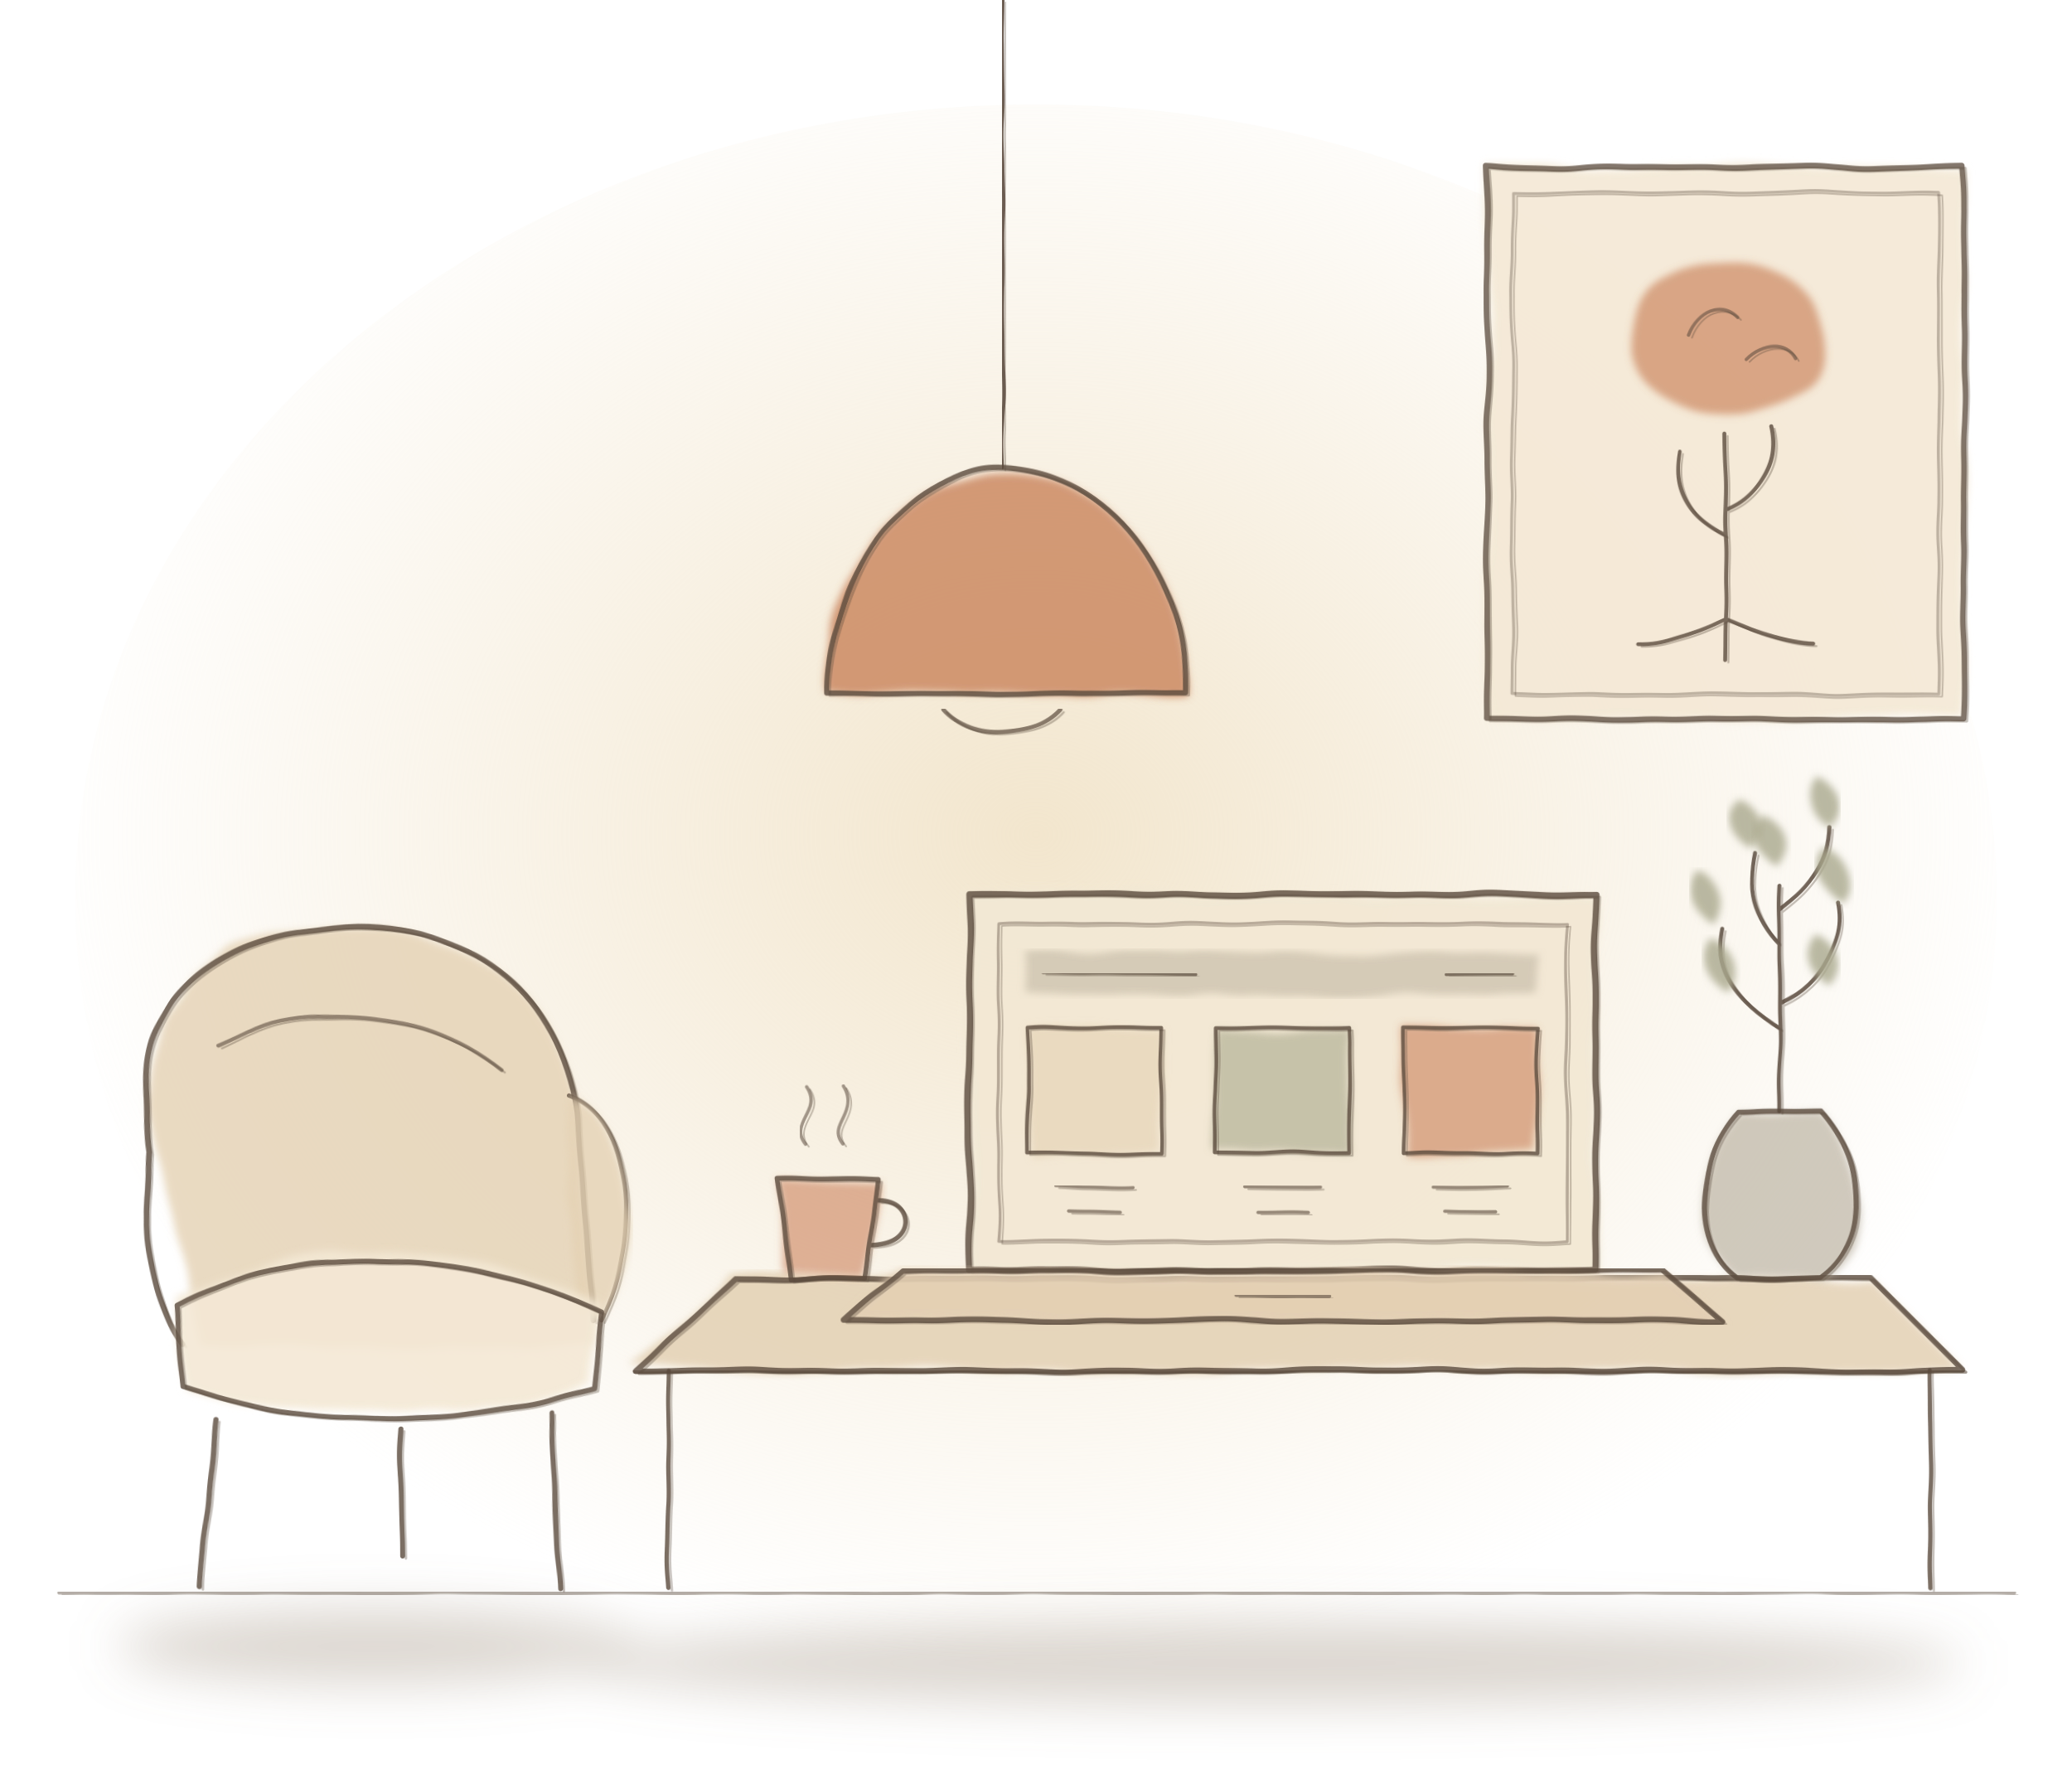
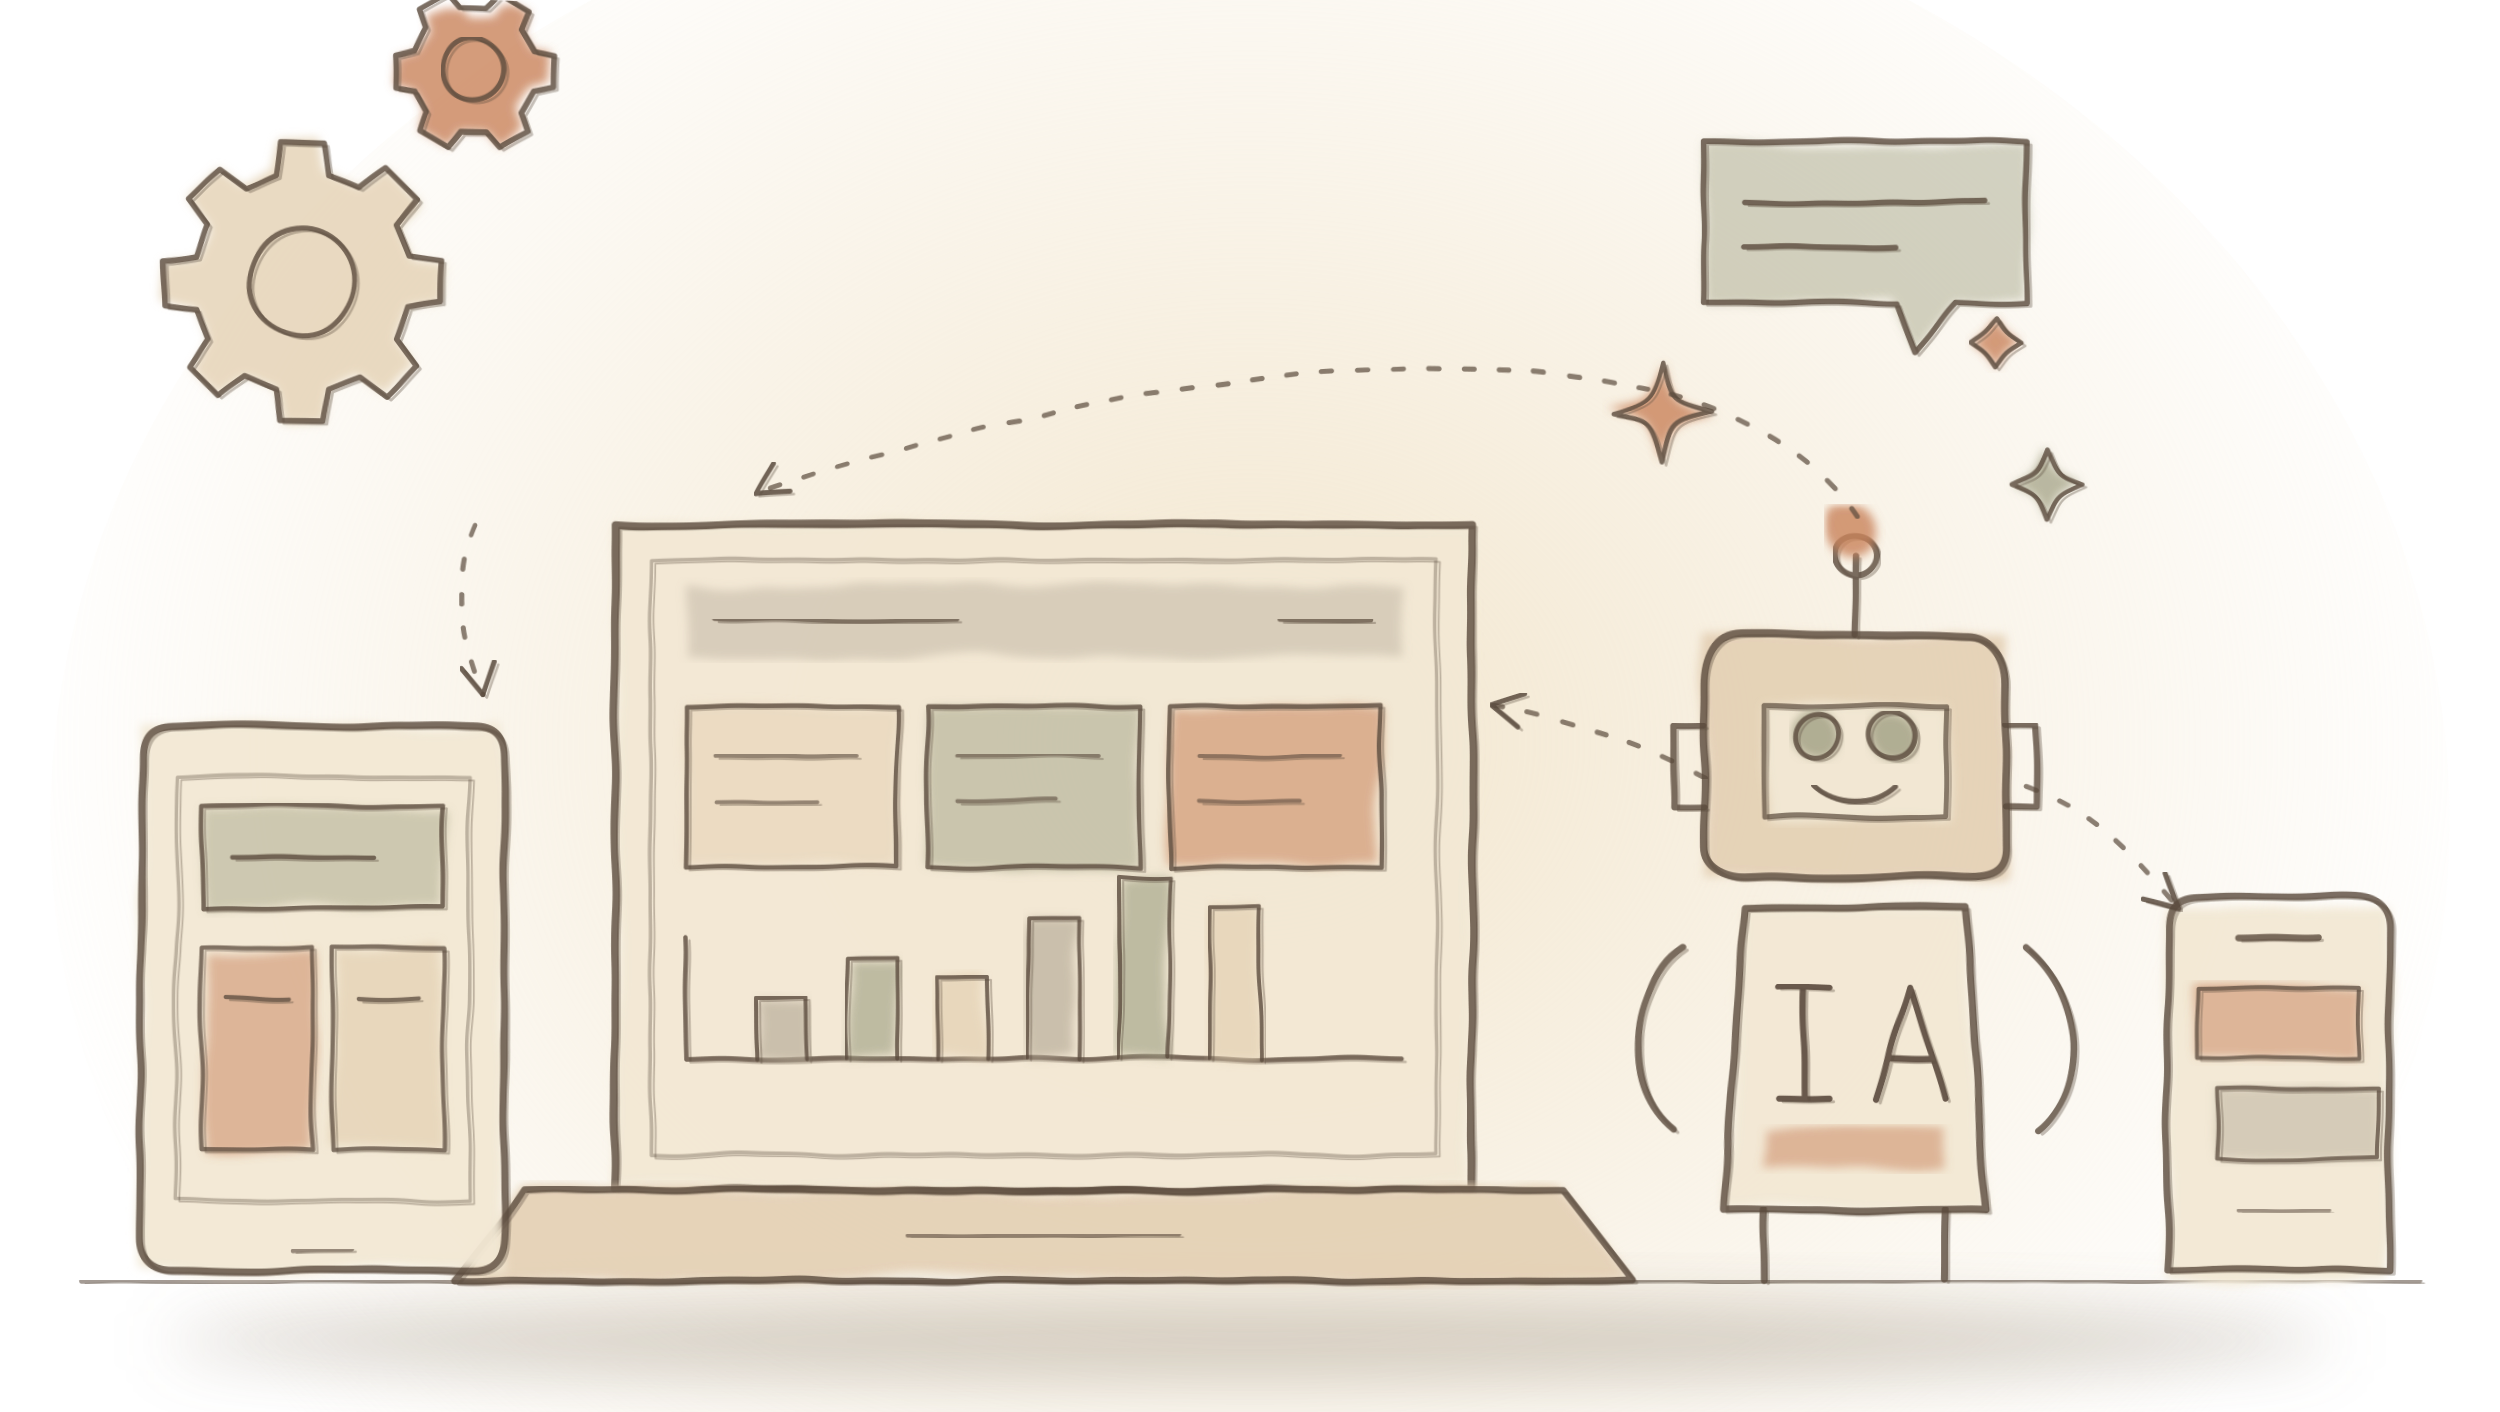
- <svg xmlns="http://www.w3.org/2000/svg" viewBox="0 0 496 428" role="img" aria-label="Ilustração: mesa de trabalho com notebook, poltrona, luminária, quadro com árvore e vaso com galhos">
+ <svg xmlns="http://www.w3.org/2000/svg" viewBox="0 52 496 280" role="img" aria-label="Ilustração: um robô de inteligência artificial conectado a notebook, tablet e celular por fluxos de automação">
  <defs>
    <filter id="lapis" x="-3%" y="-3%" width="106%" height="106%">
      <feTurbulence type="fractalNoise" baseFrequency="0.05" numOctaves="2" seed="5" />
      <feDisplacementMap in="SourceGraphic" scale="1.6" />
    </filter>
    <filter id="aq" x="-10%" y="-10%" width="120%" height="120%">
      <feTurbulence type="fractalNoise" baseFrequency="0.03" numOctaves="3" seed="8" result="n" />
      <feDisplacementMap in="SourceGraphic" in2="n" scale="5" result="d" />
      <feGaussianBlur in="d" stdDeviation=".9" />
    </filter>
    <filter id="sombra" x="-20%" y="-60%" width="140%" height="220%">
      <feGaussianBlur stdDeviation="6" />
    </filter>
    <radialGradient id="brilho" cx="50%" cy="46%" r="52%">
      <stop offset="0" stop-color="#f1e3c8" stop-opacity=".9" />
      <stop offset="1" stop-color="#f1e3c8" stop-opacity="0" />
    </radialGradient>
  </defs>
-   <ellipse cx="248" cy="215" rx="230" ry="190" fill="url(#brilho)" />
+   <ellipse cx="248" cy="215" rx="238" ry="195" fill="url(#brilho)" />
  <g filter="url(#sombra)">
-     <ellipse cx="90" cy="394" rx="62" ry="9" fill="#9a8d7a" fill-opacity=".35" />
-     <ellipse cx="305" cy="398" rx="165" ry="10" fill="#9a8d7a" fill-opacity=".35" />
-   </g>
-   <g filter="url(#lapis)" fill="none" stroke="#5a4a3d" stroke-linecap="round" stroke-linejoin="round">
-     <path d="M14 381 L482 381" stroke-width="0.9" stroke-opacity="0.45" />
-     <path d="M14 381 L482 381" stroke-width="0.45" stroke-opacity=".35" transform="translate(.8 .6)" />
-   </g>
-   <g filter="url(#lapis)" fill="none" stroke="#5a4a3d" stroke-linecap="round" stroke-linejoin="round">
-     <path d="M240 0 L240 112" stroke-width="0.9" stroke-opacity="0.9" />
-     <path d="M240 0 L240 112" stroke-width="0.45" stroke-opacity=".35" transform="translate(.8 .6)" />
-   </g>
-   <g filter="url(#aq)">
-     <path d="M198 166 C198 134 220 112 240 112 C262 112 284 134 284 166 Z" fill="#c9825a" fill-opacity="0.8" />
-   </g>
-   <g filter="url(#lapis)" fill="none" stroke="#5a4a3d" stroke-linecap="round" stroke-linejoin="round">
-     <path d="M198 166 C198 134 220 112 240 112 C262 112 284 134 284 166 Z M198 166 L284 166" stroke-width="1.2" stroke-opacity="0.8" />
-     <path d="M198 166 C198 134 220 112 240 112 C262 112 284 134 284 166 Z M198 166 L284 166" stroke-width="0.60" stroke-opacity=".35" transform="translate(.8 .6)" />
-   </g>
-   <g filter="url(#lapis)" fill="none" stroke="#5a4a3d" stroke-linecap="round" stroke-linejoin="round">
-     <path d="M226 170 C232 177 248 177 254 170" stroke-width="1" stroke-opacity="0.7" />
-     <path d="M226 170 C232 177 248 177 254 170" stroke-width="0.50" stroke-opacity=".35" transform="translate(.8 .6)" />
-   </g>
-   <g filter="url(#aq)">
-     <path d="M356 40 L470 40 L470 172 L356 172 Z" fill="#f3e8d4" fill-opacity="0.9" />
-   </g>
-   <g filter="url(#lapis)" fill="none" stroke="#5a4a3d" stroke-linecap="round" stroke-linejoin="round">
-     <path d="M356 40 L470 40 L470 172 L356 172 Z" stroke-width="1.3" stroke-opacity="0.75" />
-     <path d="M356 40 L470 40 L470 172 L356 172 Z" stroke-width="0.65" stroke-opacity=".35" transform="translate(.8 .6)" />
-   </g>
-   <g filter="url(#lapis)" fill="none" stroke="#5a4a3d" stroke-linecap="round" stroke-linejoin="round">
-     <path d="M362 46 L464 46 L464 166 L362 166 Z" stroke-width="0.7" stroke-opacity="0.35" />
-     <path d="M362 46 L464 46 L464 166 L362 166 Z" stroke-width="0.35" stroke-opacity=".35" transform="translate(.8 .6)" />
-   </g>
-   <g filter="url(#aq)">
-     <path d="M390 82 C388 56 438 56 436 82 C438 104 390 104 390 82 Z" fill="#c9825a" fill-opacity="0.65" />
-   </g>
-   <g filter="url(#lapis)" fill="none" stroke="#5a4a3d" stroke-linecap="round" stroke-linejoin="round">
-     <path d="M413 104 L413 148 M413 128 C404 124 400 116 402 108 M413 122 C422 118 426 110 424 102 M413 148 C404 152 398 154 392 154 M413 148 C422 152 428 154 434 154 M413 148 L413 158" stroke-width="0.95" stroke-opacity="0.8" />
-     <path d="M413 104 L413 148 M413 128 C404 124 400 116 402 108 M413 122 C422 118 426 110 424 102 M413 148 C404 152 398 154 392 154 M413 148 C422 152 428 154 434 154 M413 148 L413 158" stroke-width="0.47" stroke-opacity=".35" transform="translate(.8 .6)" />
-   </g>
-   <g filter="url(#lapis)" fill="none" stroke="#5a4a3d" stroke-linecap="round" stroke-linejoin="round">
-     <path d="M404 80 C406 74 412 72 416 76 M418 86 C422 82 428 82 430 86" stroke-width="0.8" stroke-opacity="0.55" />
-     <path d="M404 80 C406 74 412 72 416 76 M418 86 C422 82 428 82 430 86" stroke-width="0.40" stroke-opacity=".35" transform="translate(.8 .6)" />
-   </g>
-   <g filter="url(#aq)">
-     <path d="M176 306 L448 306 L470 328 L152 328 Z" fill="#e3d0b3" fill-opacity="0.85" />
-   </g>
-   <g filter="url(#lapis)" fill="none" stroke="#5a4a3d" stroke-linecap="round" stroke-linejoin="round">
-     <path d="M176 306 L448 306 L470 328 L152 328 Z" stroke-width="1.3" stroke-opacity="0.8" />
-     <path d="M176 306 L448 306 L470 328 L152 328 Z" stroke-width="0.65" stroke-opacity=".35" transform="translate(.8 .6)" />
-   </g>
-   <g filter="url(#lapis)" fill="none" stroke="#5a4a3d" stroke-linecap="round" stroke-linejoin="round">
-     <path d="M160 328 L160 380 M462 328 L462 380" stroke-width="1.0" stroke-opacity="0.8" />
-     <path d="M160 328 L160 380 M462 328 L462 380" stroke-width="0.50" stroke-opacity=".35" transform="translate(.8 .6)" />
-   </g>
-   <g filter="url(#lapis)" fill="none" stroke="#5a4a3d" stroke-linecap="round" stroke-linejoin="round">
-     <path d="M152 328 L470 328" stroke-width="1.4" stroke-opacity="0.5" />
-     <path d="M152 328 L470 328" stroke-width="0.70" stroke-opacity=".35" transform="translate(.8 .6)" />
-   </g>
-   <g filter="url(#aq)">
-     <path d="M232 214 L382 214 L382 304 L232 304 Z" fill="#f3e8d4" fill-opacity="0.95" />
-   </g>
-   <g filter="url(#lapis)" fill="none" stroke="#5a4a3d" stroke-linecap="round" stroke-linejoin="round">
-     <path d="M232 214 L382 214 L382 304 L232 304 Z" stroke-width="1.5" stroke-opacity="0.8" />
-     <path d="M232 214 L382 214 L382 304 L232 304 Z" stroke-width="0.75" stroke-opacity=".35" transform="translate(.8 .6)" />
-   </g>
-   <g filter="url(#lapis)" fill="none" stroke="#5a4a3d" stroke-linecap="round" stroke-linejoin="round">
-     <path d="M239 221 L375 221 L375 297 L239 297 Z" stroke-width="0.7" stroke-opacity="0.4" />
-     <path d="M239 221 L375 221 L375 297 L239 297 Z" stroke-width="0.35" stroke-opacity=".35" transform="translate(.8 .6)" />
-   </g>
-   <g filter="url(#aq)">
-     <path d="M246 228 L368 228 L368 238 L246 238 Z" fill="#b9ae9b" fill-opacity="0.5" />
-   </g>
-   <g filter="url(#lapis)" fill="none" stroke="#5a4a3d" stroke-linecap="round" stroke-linejoin="round">
-     <path d="M250 233 L286 233 M346 233 L362 233" stroke-width="0.8" stroke-opacity="0.7" />
-     <path d="M250 233 L286 233 M346 233 L362 233" stroke-width="0.40" stroke-opacity=".35" transform="translate(.8 .6)" />
-   </g>
-   <g filter="url(#aq)">
-     <path d="M246 246 L278 246 L278 276 L246 276 Z" fill="#e3d0b3" fill-opacity="0.6" />
-   </g>
-   <g filter="url(#lapis)" fill="none" stroke="#5a4a3d" stroke-linecap="round" stroke-linejoin="round">
-     <path d="M246 246 L278 246 L278 276 L246 276 Z" stroke-width="0.9" stroke-opacity="0.8" />
-     <path d="M246 246 L278 246 L278 276 L246 276 Z" stroke-width="0.45" stroke-opacity=".35" transform="translate(.8 .6)" />
-   </g>
-   <g filter="url(#lapis)" fill="none" stroke="#5a4a3d" stroke-linecap="round" stroke-linejoin="round">
-     <path d="M253 284 L271 284 M256 290 L268 290" stroke-width="0.8" stroke-opacity="0.6" />
-     <path d="M253 284 L271 284 M256 290 L268 290" stroke-width="0.40" stroke-opacity=".35" transform="translate(.8 .6)" />
-   </g>
-   <g filter="url(#aq)">
-     <path d="M291 246 L323 246 L323 276 L291 276 Z" fill="#a9a88c" fill-opacity="0.6" />
-   </g>
-   <g filter="url(#lapis)" fill="none" stroke="#5a4a3d" stroke-linecap="round" stroke-linejoin="round">
-     <path d="M291 246 L323 246 L323 276 L291 276 Z" stroke-width="0.9" stroke-opacity="0.8" />
-     <path d="M291 246 L323 246 L323 276 L291 276 Z" stroke-width="0.45" stroke-opacity=".35" transform="translate(.8 .6)" />
-   </g>
-   <g filter="url(#lapis)" fill="none" stroke="#5a4a3d" stroke-linecap="round" stroke-linejoin="round">
-     <path d="M298 284 L316 284 M301 290 L313 290" stroke-width="0.8" stroke-opacity="0.6" />
-     <path d="M298 284 L316 284 M301 290 L313 290" stroke-width="0.40" stroke-opacity=".35" transform="translate(.8 .6)" />
-   </g>
-   <g filter="url(#aq)">
-     <path d="M336 246 L368 246 L368 276 L336 276 Z" fill="#c9825a" fill-opacity="0.6" />
-   </g>
-   <g filter="url(#lapis)" fill="none" stroke="#5a4a3d" stroke-linecap="round" stroke-linejoin="round">
-     <path d="M336 246 L368 246 L368 276 L336 276 Z" stroke-width="0.9" stroke-opacity="0.8" />
-     <path d="M336 246 L368 246 L368 276 L336 276 Z" stroke-width="0.45" stroke-opacity=".35" transform="translate(.8 .6)" />
-   </g>
-   <g filter="url(#lapis)" fill="none" stroke="#5a4a3d" stroke-linecap="round" stroke-linejoin="round">
-     <path d="M343 284 L361 284 M346 290 L358 290" stroke-width="0.8" stroke-opacity="0.6" />
-     <path d="M343 284 L361 284 M346 290 L358 290" stroke-width="0.40" stroke-opacity=".35" transform="translate(.8 .6)" />
-   </g>
-   <g filter="url(#aq)">
-     <path d="M216 304 L398 304 L412 316 L202 316 Z" fill="#e3d0b3" fill-opacity="0.9" />
-   </g>
-   <g filter="url(#lapis)" fill="none" stroke="#5a4a3d" stroke-linecap="round" stroke-linejoin="round">
-     <path d="M216 304 L398 304 L412 316 L202 316 Z" stroke-width="1.3" stroke-opacity="0.8" />
-     <path d="M216 304 L398 304 L412 316 L202 316 Z" stroke-width="0.65" stroke-opacity=".35" transform="translate(.8 .6)" />
-   </g>
-   <g filter="url(#lapis)" fill="none" stroke="#5a4a3d" stroke-linecap="round" stroke-linejoin="round">
-     <path d="M296 310 L318 310" stroke-width="0.9" stroke-opacity="0.6" />
-     <path d="M296 310 L318 310" stroke-width="0.45" stroke-opacity=".35" transform="translate(.8 .6)" />
-   </g>
-   <g filter="url(#aq)">
-     <path d="M186 282 L210 282 L207 306 L189 306 Z" fill="#c9825a" fill-opacity="0.6" />
-   </g>
-   <g filter="url(#lapis)" fill="none" stroke="#5a4a3d" stroke-linecap="round" stroke-linejoin="round">
-     <path d="M186 282 L210 282 L207 306 L189 306 Z M210 287 C219 287 219 298 208 298" stroke-width="1.1" stroke-opacity="0.8" />
-     <path d="M186 282 L210 282 L207 306 L189 306 Z M210 287 C219 287 219 298 208 298" stroke-width="0.55" stroke-opacity=".35" transform="translate(.8 .6)" />
-   </g>
-   <g filter="url(#lapis)" fill="none" stroke="#5a4a3d" stroke-linecap="round" stroke-linejoin="round">
-     <path d="M193 274 C189 269 197 266 193 260 M202 274 C198 269 206 266 202 260" stroke-width="0.8" stroke-opacity="0.55" />
-     <path d="M193 274 C189 269 197 266 193 260 M202 274 C198 269 206 266 202 260" stroke-width="0.40" stroke-opacity=".35" transform="translate(.8 .6)" />
-   </g>
-   <g filter="url(#aq)">
-     <path d="M416 266 C405 278 405 298 416 306 L436 306 C447 298 447 278 436 266 Z" fill="#b9ae9b" fill-opacity="0.65" />
-   </g>
-   <g filter="url(#lapis)" fill="none" stroke="#5a4a3d" stroke-linecap="round" stroke-linejoin="round">
-     <path d="M416 266 C405 278 405 298 416 306 L436 306 C447 298 447 278 436 266 Z M419 266 L433 266" stroke-width="1.2" stroke-opacity="0.8" />
-     <path d="M416 266 C405 278 405 298 416 306 L436 306 C447 298 447 278 436 266 Z M419 266 L433 266" stroke-width="0.60" stroke-opacity=".35" transform="translate(.8 .6)" />
-   </g>
-   <g filter="url(#lapis)" fill="none" stroke="#5a4a3d" stroke-linecap="round" stroke-linejoin="round">
-     <path d="M426 266 L426 212 M426 246 C416 240 410 232 412 222 M426 240 C436 234 442 226 440 216 M426 226 C420 220 418 212 420 204 M426 218 C434 212 438 206 438 198" stroke-width="0.95" stroke-opacity="0.85" />
-     <path d="M426 266 L426 212 M426 246 C416 240 410 232 412 222 M426 240 C436 234 442 226 440 216 M426 226 C420 220 418 212 420 204 M426 218 C434 212 438 206 438 198" stroke-width="0.47" stroke-opacity=".35" transform="translate(.8 .6)" />
-   </g>
-   <g filter="url(#aq)">
-     <path d="M411 222 c-5 -3 -8 -9 -4 -13 c5 2 8 8 4 13 Z" fill="#a9a88c" fill-opacity="0.8" />
-   </g>
-   <g filter="url(#aq)">
-     <path d="M441 216 c-5 -3 -8 -9 -4 -13 c5 2 8 8 4 13 Z" fill="#a9a88c" fill-opacity="0.8" />
-   </g>
-   <g filter="url(#aq)">
-     <path d="M420 204 c-5 -3 -8 -9 -4 -13 c5 2 8 8 4 13 Z" fill="#a9a88c" fill-opacity="0.8" />
-   </g>
-   <g filter="url(#aq)">
-     <path d="M438 198 c-5 -3 -8 -9 -4 -13 c5 2 8 8 4 13 Z" fill="#a9a88c" fill-opacity="0.8" />
-   </g>
-   <g filter="url(#aq)">
-     <path d="M426 208 c-5 -3 -8 -9 -4 -13 c5 2 8 8 4 13 Z" fill="#a9a88c" fill-opacity="0.8" />
-   </g>
-   <g filter="url(#aq)">
-     <path d="M414 238 c-5 -3 -8 -9 -4 -13 c5 2 8 8 4 13 Z" fill="#a9a88c" fill-opacity="0.8" />
-   </g>
-   <g filter="url(#aq)">
-     <path d="M438 236 c-5 -3 -8 -9 -4 -13 c5 2 8 8 4 13 Z" fill="#a9a88c" fill-opacity="0.8" />
-   </g>
-   <g filter="url(#aq)">
-     <path d="M36 270 C30 236 52 222 86 222 C114 222 134 238 138 266 L142 322 L48 322 Z" fill="#e3d0b3" fill-opacity="0.8" />
-   </g>
-   <g filter="url(#lapis)" fill="none" stroke="#5a4a3d" stroke-linecap="round" stroke-linejoin="round">
-     <path d="M36 276 C30 236 52 222 86 222 C114 222 134 238 138 266 L142 316 M44 322 C36 312 34 296 36 276" stroke-width="1.3" stroke-opacity="0.8" />
-     <path d="M36 276 C30 236 52 222 86 222 C114 222 134 238 138 266 L142 316 M44 322 C36 312 34 296 36 276" stroke-width="0.65" stroke-opacity=".35" transform="translate(.8 .6)" />
-   </g>
-   <g filter="url(#lapis)" fill="none" stroke="#5a4a3d" stroke-linecap="round" stroke-linejoin="round">
-     <path d="M52 250 C70 240 100 240 120 256" stroke-width="0.9" stroke-opacity="0.6" />
-     <path d="M52 250 C70 240 100 240 120 256" stroke-width="0.45" stroke-opacity=".35" transform="translate(.8 .6)" />
-   </g>
-   <g filter="url(#lapis)" fill="none" stroke="#5a4a3d" stroke-linecap="round" stroke-linejoin="round">
-     <path d="M136 262 C152 268 154 296 144 316" stroke-width="1.0" stroke-opacity="0.8" />
-     <path d="M136 262 C152 268 154 296 144 316" stroke-width="0.50" stroke-opacity=".35" transform="translate(.8 .6)" />
-   </g>
-   <g filter="url(#aq)">
-     <path d="M136 262 C152 268 154 296 144 316 L138 314 Z" fill="#e3d0b3" fill-opacity="0.8" />
-   </g>
-   <g filter="url(#aq)">
-     <path d="M42 310 C70 296 110 296 144 312 L142 332 C112 340 72 340 44 332 Z" fill="#f3e8d4" fill-opacity="0.9" />
-   </g>
-   <g filter="url(#lapis)" fill="none" stroke="#5a4a3d" stroke-linecap="round" stroke-linejoin="round">
-     <path d="M42 312 C70 298 112 298 144 314 L142 332 C112 342 72 342 44 332 Z" stroke-width="1.2" stroke-opacity="0.8" />
-     <path d="M42 312 C70 298 112 298 144 314 L142 332 C112 342 72 342 44 332 Z" stroke-width="0.60" stroke-opacity=".35" transform="translate(.8 .6)" />
-   </g>
-   <g filter="url(#lapis)" fill="none" stroke="#5a4a3d" stroke-linecap="round" stroke-linejoin="round">
-     <path d="M52 340 L48 380 M132 338 L134 380 M96 342 L96 372" stroke-width="1.2" stroke-opacity="0.8" />
-     <path d="M52 340 L48 380 M132 338 L134 380 M96 342 L96 372" stroke-width="0.60" stroke-opacity=".35" transform="translate(.8 .6)" />
+     <ellipse cx="248" cy="318" rx="215" ry="8" fill="#9a8d7a" fill-opacity=".38" />
+   </g>
+   <g filter="url(#lapis)" fill="none" stroke="#5a4a3d" stroke-linecap="round" stroke-linejoin="round">
+     <path d="M16 306 L480 306" stroke-width="1.0" stroke-opacity="0.55" />
+     <path d="M16 306 L480 306" stroke-width="0.50" stroke-opacity=".35" transform="translate(.8 .6)" />
+   </g>
+   <g filter="url(#aq)">
+     <path d="M122 156 L292 156 L292 288 L122 288 Z" fill="#f3e8d4" fill-opacity="0.95" />
+   </g>
+   <g filter="url(#lapis)" fill="none" stroke="#5a4a3d" stroke-linecap="round" stroke-linejoin="round">
+     <path d="M122 156 L292 156 L292 288 L122 288 Z" stroke-width="1.5" stroke-opacity="0.8" />
+     <path d="M122 156 L292 156 L292 288 L122 288 Z" stroke-width="0.75" stroke-opacity=".35" transform="translate(.8 .6)" />
+   </g>
+   <g filter="url(#lapis)" fill="none" stroke="#5a4a3d" stroke-linecap="round" stroke-linejoin="round">
+     <path d="M129 163 L285 163 L285 281 L129 281 Z" stroke-width="0.7" stroke-opacity="0.35" />
+     <path d="M129 163 L285 163 L285 281 L129 281 Z" stroke-width="0.35" stroke-opacity=".35" transform="translate(.8 .6)" />
+   </g>
+   <g filter="url(#aq)">
+     <path d="M136 168 L278 168 L278 182 L136 182 Z" fill="#b9ae9b" fill-opacity="0.45" />
+   </g>
+   <g filter="url(#lapis)" fill="none" stroke="#5a4a3d" stroke-linecap="round" stroke-linejoin="round">
+     <path d="M142 175 L190 175 M254 175 L272 175" stroke-width="0.9" stroke-opacity="0.7" />
+     <path d="M142 175 L190 175 M254 175 L272 175" stroke-width="0.45" stroke-opacity=".35" transform="translate(.8 .6)" />
+   </g>
+   <g filter="url(#aq)">
+     <path d="M136 192 L178 192 L178 224 L136 224 Z" fill="#e3d0b3" fill-opacity="0.55" />
+   </g>
+   <g filter="url(#lapis)" fill="none" stroke="#5a4a3d" stroke-linecap="round" stroke-linejoin="round">
+     <path d="M136 192 L178 192 L178 224 L136 224 Z" stroke-width="0.9" stroke-opacity="0.8" />
+     <path d="M136 192 L178 192 L178 224 L136 224 Z" stroke-width="0.45" stroke-opacity=".35" transform="translate(.8 .6)" />
+   </g>
+   <g filter="url(#lapis)" fill="none" stroke="#5a4a3d" stroke-linecap="round" stroke-linejoin="round">
+     <path d="M142 202 L170 202 M142 211 L162 211" stroke-width="0.8" stroke-opacity="0.6" />
+     <path d="M142 202 L170 202 M142 211 L162 211" stroke-width="0.40" stroke-opacity=".35" transform="translate(.8 .6)" />
+   </g>
+   <g filter="url(#aq)">
+     <path d="M184 192 L226 192 L226 224 L184 224 Z" fill="#a9a88c" fill-opacity="0.55" />
+   </g>
+   <g filter="url(#lapis)" fill="none" stroke="#5a4a3d" stroke-linecap="round" stroke-linejoin="round">
+     <path d="M184 192 L226 192 L226 224 L184 224 Z" stroke-width="0.9" stroke-opacity="0.8" />
+     <path d="M184 192 L226 192 L226 224 L184 224 Z" stroke-width="0.45" stroke-opacity=".35" transform="translate(.8 .6)" />
+   </g>
+   <g filter="url(#lapis)" fill="none" stroke="#5a4a3d" stroke-linecap="round" stroke-linejoin="round">
+     <path d="M190 202 L218 202 M190 211 L210 211" stroke-width="0.8" stroke-opacity="0.6" />
+     <path d="M190 202 L218 202 M190 211 L210 211" stroke-width="0.40" stroke-opacity=".35" transform="translate(.8 .6)" />
+   </g>
+   <g filter="url(#aq)">
+     <path d="M232 192 L274 192 L274 224 L232 224 Z" fill="#c9825a" fill-opacity="0.55" />
+   </g>
+   <g filter="url(#lapis)" fill="none" stroke="#5a4a3d" stroke-linecap="round" stroke-linejoin="round">
+     <path d="M232 192 L274 192 L274 224 L232 224 Z" stroke-width="0.9" stroke-opacity="0.8" />
+     <path d="M232 192 L274 192 L274 224 L232 224 Z" stroke-width="0.45" stroke-opacity=".35" transform="translate(.8 .6)" />
+   </g>
+   <g filter="url(#lapis)" fill="none" stroke="#5a4a3d" stroke-linecap="round" stroke-linejoin="round">
+     <path d="M238 202 L266 202 M238 211 L258 211" stroke-width="0.8" stroke-opacity="0.6" />
+     <path d="M238 202 L266 202 M238 211 L258 211" stroke-width="0.40" stroke-opacity=".35" transform="translate(.8 .6)" />
+   </g>
+   <g filter="url(#lapis)" fill="none" stroke="#5a4a3d" stroke-linecap="round" stroke-linejoin="round">
+     <path d="M136 262 L136 238 M136 262 L278 262" stroke-width="0.9" stroke-opacity="0.8" />
+     <path d="M136 262 L136 238 M136 262 L278 262" stroke-width="0.45" stroke-opacity=".35" transform="translate(.8 .6)" />
+   </g>
+   <g filter="url(#aq)">
+     <path d="M150 250 L160 250 L160 262 L150 262 Z" fill="#b9ae9b" fill-opacity="0.7" />
+   </g>
+   <g filter="url(#lapis)" fill="none" stroke="#5a4a3d" stroke-linecap="round" stroke-linejoin="round">
+     <path d="M150 262 L150 250 L160 250 L160 262" stroke-width="0.8" stroke-opacity="0.8" />
+     <path d="M150 262 L150 250 L160 250 L160 262" stroke-width="0.40" stroke-opacity=".35" transform="translate(.8 .6)" />
+   </g>
+   <g filter="url(#aq)">
+     <path d="M168 242 L178 242 L178 262 L168 262 Z" fill="#a9a88c" fill-opacity="0.7" />
+   </g>
+   <g filter="url(#lapis)" fill="none" stroke="#5a4a3d" stroke-linecap="round" stroke-linejoin="round">
+     <path d="M168 262 L168 242 L178 242 L178 262" stroke-width="0.8" stroke-opacity="0.8" />
+     <path d="M168 262 L168 242 L178 242 L178 262" stroke-width="0.40" stroke-opacity=".35" transform="translate(.8 .6)" />
+   </g>
+   <g filter="url(#aq)">
+     <path d="M186 246 L196 246 L196 262 L186 262 Z" fill="#e3d0b3" fill-opacity="0.7" />
+   </g>
+   <g filter="url(#lapis)" fill="none" stroke="#5a4a3d" stroke-linecap="round" stroke-linejoin="round">
+     <path d="M186 262 L186 246 L196 246 L196 262" stroke-width="0.8" stroke-opacity="0.8" />
+     <path d="M186 262 L186 246 L196 246 L196 262" stroke-width="0.40" stroke-opacity=".35" transform="translate(.8 .6)" />
+   </g>
+   <g filter="url(#aq)">
+     <path d="M204 234 L214 234 L214 262 L204 262 Z" fill="#b9ae9b" fill-opacity="0.7" />
+   </g>
+   <g filter="url(#lapis)" fill="none" stroke="#5a4a3d" stroke-linecap="round" stroke-linejoin="round">
+     <path d="M204 262 L204 234 L214 234 L214 262" stroke-width="0.8" stroke-opacity="0.8" />
+     <path d="M204 262 L204 234 L214 234 L214 262" stroke-width="0.40" stroke-opacity=".35" transform="translate(.8 .6)" />
+   </g>
+   <g filter="url(#aq)">
+     <path d="M222 226 L232 226 L232 262 L222 262 Z" fill="#a9a88c" fill-opacity="0.7" />
+   </g>
+   <g filter="url(#lapis)" fill="none" stroke="#5a4a3d" stroke-linecap="round" stroke-linejoin="round">
+     <path d="M222 262 L222 226 L232 226 L232 262" stroke-width="0.8" stroke-opacity="0.8" />
+     <path d="M222 262 L222 226 L232 226 L232 262" stroke-width="0.40" stroke-opacity=".35" transform="translate(.8 .6)" />
+   </g>
+   <g filter="url(#aq)">
+     <path d="M240 232 L250 232 L250 262 L240 262 Z" fill="#e3d0b3" fill-opacity="0.7" />
+   </g>
+   <g filter="url(#lapis)" fill="none" stroke="#5a4a3d" stroke-linecap="round" stroke-linejoin="round">
+     <path d="M240 262 L240 232 L250 232 L250 262" stroke-width="0.8" stroke-opacity="0.8" />
+     <path d="M240 262 L240 232 L250 232 L250 262" stroke-width="0.40" stroke-opacity=".35" transform="translate(.8 .6)" />
+   </g>
+   <g filter="url(#aq)">
+     <path d="M104 288 L310 288 L324 306 L90 306 Z" fill="#e3d0b3" fill-opacity="0.9" />
+   </g>
+   <g filter="url(#lapis)" fill="none" stroke="#5a4a3d" stroke-linecap="round" stroke-linejoin="round">
+     <path d="M104 288 L310 288 L324 306 L90 306 Z" stroke-width="1.3" stroke-opacity="0.8" />
+     <path d="M104 288 L310 288 L324 306 L90 306 Z" stroke-width="0.65" stroke-opacity=".35" transform="translate(.8 .6)" />
+   </g>
+   <g filter="url(#lapis)" fill="none" stroke="#5a4a3d" stroke-linecap="round" stroke-linejoin="round">
+     <path d="M180 297 L234 297" stroke-width="0.9" stroke-opacity="0.6" />
+     <path d="M180 297 L234 297" stroke-width="0.45" stroke-opacity=".35" transform="translate(.8 .6)" />
+   </g>
+   <g filter="url(#aq)">
+     <path d="M28 196 L100 196 L100 304 L28 304 Z" fill="#f3e8d4" fill-opacity="0.95" />
+   </g>
+   <g filter="url(#lapis)" fill="none" stroke="#5a4a3d" stroke-linecap="round" stroke-linejoin="round">
+     <path d="M34 196 C30 196 28 198 28 202 L28 298 C28 302 30 304 34 304 L94 304 C98 304 100 302 100 298 L100 202 C100 198 98 196 94 196 Z" stroke-width="1.4" stroke-opacity="0.8" />
+     <path d="M34 196 C30 196 28 198 28 202 L28 298 C28 302 30 304 34 304 L94 304 C98 304 100 302 100 298 L100 202 C100 198 98 196 94 196 Z" stroke-width="0.70" stroke-opacity=".35" transform="translate(.8 .6)" />
+   </g>
+   <g filter="url(#lapis)" fill="none" stroke="#5a4a3d" stroke-linecap="round" stroke-linejoin="round">
+     <path d="M35 206 L93 206 L93 290 L35 290 Z" stroke-width="0.7" stroke-opacity="0.35" />
+     <path d="M35 206 L93 206 L93 290 L35 290 Z" stroke-width="0.35" stroke-opacity=".35" transform="translate(.8 .6)" />
+   </g>
+   <g filter="url(#aq)">
+     <path d="M40 212 L88 212 L88 232 L40 232 Z" fill="#a9a88c" fill-opacity="0.5" />
+   </g>
+   <g filter="url(#lapis)" fill="none" stroke="#5a4a3d" stroke-linecap="round" stroke-linejoin="round">
+     <path d="M40 212 L88 212 L88 232 L40 232 Z M46 222 L74 222" stroke-width="0.9" stroke-opacity="0.8" />
+     <path d="M40 212 L88 212 L88 232 L40 232 Z M46 222 L74 222" stroke-width="0.45" stroke-opacity=".35" transform="translate(.8 .6)" />
+   </g>
+   <g filter="url(#aq)">
+     <path d="M40 240 L62 240 L62 280 L40 280 Z" fill="#c9825a" fill-opacity="0.5" />
+   </g>
+   <g filter="url(#aq)">
+     <path d="M66 240 L88 240 L88 280 L66 280 Z" fill="#e3d0b3" fill-opacity="0.7" />
+   </g>
+   <g filter="url(#lapis)" fill="none" stroke="#5a4a3d" stroke-linecap="round" stroke-linejoin="round">
+     <path d="M40 240 L62 240 L62 280 L40 280 Z M66 240 L88 240 L88 280 L66 280 Z M45 250 L57 250 M71 250 L83 250" stroke-width="0.85" stroke-opacity="0.75" />
+     <path d="M40 240 L62 240 L62 280 L40 280 Z M66 240 L88 240 L88 280 L66 280 Z M45 250 L57 250 M71 250 L83 250" stroke-width="0.42" stroke-opacity=".35" transform="translate(.8 .6)" />
+   </g>
+   <g filter="url(#lapis)" fill="none" stroke="#5a4a3d" stroke-linecap="round" stroke-linejoin="round">
+     <path d="M58 300 L70 300" stroke-width="1" stroke-opacity="0.6" />
+     <path d="M58 300 L70 300" stroke-width="0.50" stroke-opacity=".35" transform="translate(.8 .6)" />
+   </g>
+   <g filter="url(#aq)">
+     <path d="M338 178 L398 178 L398 226 L338 226 Z" fill="#e3d0b3" fill-opacity="0.9" />
+   </g>
+   <g filter="url(#lapis)" fill="none" stroke="#5a4a3d" stroke-linecap="round" stroke-linejoin="round">
+     <path d="M346 178 C340 178 338 182 338 188 L338 220 C338 224 342 226 346 226 L390 226 C396 226 398 224 398 220 L398 188 C398 182 394 178 390 178 Z" stroke-width="1.5" stroke-opacity="0.8" />
+     <path d="M346 178 C340 178 338 182 338 188 L338 220 C338 224 342 226 346 226 L390 226 C396 226 398 224 398 220 L398 188 C398 182 394 178 390 178 Z" stroke-width="0.75" stroke-opacity=".35" transform="translate(.8 .6)" />
+   </g>
+   <g filter="url(#lapis)" fill="none" stroke="#5a4a3d" stroke-linecap="round" stroke-linejoin="round">
+     <path d="M368 178 L368 162 M368 162 m-4 0 a4 4 0 1 0 8 0 a4 4 0 1 0 -8 0" stroke-width="1.2" stroke-opacity="0.8" />
+     <path d="M368 178 L368 162 M368 162 m-4 0 a4 4 0 1 0 8 0 a4 4 0 1 0 -8 0" stroke-width="0.60" stroke-opacity=".35" transform="translate(.8 .6)" />
+   </g>
+   <g filter="url(#aq)">
+     <path d="M363 158 a5 5 0 1 0 10 0 a5 5 0 1 0 -10 0" fill="#c9825a" fill-opacity="0.8" />
+   </g>
+   <g filter="url(#lapis)" fill="none" stroke="#5a4a3d" stroke-linecap="round" stroke-linejoin="round">
+     <path d="M338 196 L332 196 L332 212 L338 212 M398 196 L404 196 L404 212 L398 212" stroke-width="1.2" stroke-opacity="0.8" />
+     <path d="M338 196 L332 196 L332 212 L338 212 M398 196 L404 196 L404 212 L398 212" stroke-width="0.60" stroke-opacity=".35" transform="translate(.8 .6)" />
+   </g>
+   <g filter="url(#aq)">
+     <path d="M350 192 L386 192 L386 214 L350 214 Z" fill="#f3e8d4" fill-opacity="0.95" />
+   </g>
+   <g filter="url(#lapis)" fill="none" stroke="#5a4a3d" stroke-linecap="round" stroke-linejoin="round">
+     <path d="M350 192 L386 192 L386 214 L350 214 Z" stroke-width="1.0" stroke-opacity="0.7" />
+     <path d="M350 192 L386 192 L386 214 L350 214 Z" stroke-width="0.50" stroke-opacity=".35" transform="translate(.8 .6)" />
+   </g>
+   <g filter="url(#aq)">
+     <path d="M356 198 a4.5 4.5 0 1 0 9 0 a4.5 4.5 0 1 0 -9 0" fill="#a9a88c" fill-opacity="0.9" />
+   </g>
+   <g filter="url(#aq)">
+     <path d="M371 198 a4.5 4.5 0 1 0 9 0 a4.5 4.5 0 1 0 -9 0" fill="#a9a88c" fill-opacity="0.9" />
+   </g>
+   <g filter="url(#lapis)" fill="none" stroke="#5a4a3d" stroke-linecap="round" stroke-linejoin="round">
+     <path d="M356 198 a4.5 4.5 0 1 0 9 0 a4.5 4.5 0 1 0 -9 0 M371 198 a4.5 4.5 0 1 0 9 0 a4.5 4.5 0 1 0 -9 0" stroke-width="1.0" stroke-opacity="0.8" />
+     <path d="M356 198 a4.5 4.5 0 1 0 9 0 a4.5 4.5 0 1 0 -9 0 M371 198 a4.5 4.5 0 1 0 9 0 a4.5 4.5 0 1 0 -9 0" stroke-width="0.50" stroke-opacity=".35" transform="translate(.8 .6)" />
+   </g>
+   <g filter="url(#lapis)" fill="none" stroke="#5a4a3d" stroke-linecap="round" stroke-linejoin="round">
+     <path d="M360 208 C364 212 372 212 376 208" stroke-width="1.0" stroke-opacity="0.85" />
+     <path d="M360 208 C364 212 372 212 376 208" stroke-width="0.50" stroke-opacity=".35" transform="translate(.8 .6)" />
+   </g>
+   <g filter="url(#aq)">
+     <path d="M346 232 L390 232 L394 292 L342 292 Z" fill="#f3e8d4" fill-opacity="0.95" />
+   </g>
+   <g filter="url(#lapis)" fill="none" stroke="#5a4a3d" stroke-linecap="round" stroke-linejoin="round">
+     <path d="M346 232 L390 232 L394 292 L342 292 Z" stroke-width="1.4" stroke-opacity="0.8" />
+     <path d="M346 232 L390 232 L394 292 L342 292 Z" stroke-width="0.70" stroke-opacity=".35" transform="translate(.8 .6)" />
+   </g>
+   <g filter="url(#lapis)" fill="none" stroke="#5a4a3d" stroke-linecap="round" stroke-linejoin="round">
+     <path d="M353 248 L363 248 M358 248 L358 270 M353 270 L363 270 M372 270 L379 248 L386 270 M375 262 L383 262" stroke-width="1.2" stroke-opacity="0.9" />
+     <path d="M353 248 L363 248 M358 248 L358 270 M353 270 L363 270 M372 270 L379 248 L386 270 M375 262 L383 262" stroke-width="0.60" stroke-opacity=".35" transform="translate(.8 .6)" />
+   </g>
+   <g filter="url(#aq)">
+     <path d="M350 276 L386 276 L386 284 L350 284 Z" fill="#c9825a" fill-opacity="0.5" />
+   </g>
+   <g filter="url(#lapis)" fill="none" stroke="#5a4a3d" stroke-linecap="round" stroke-linejoin="round">
+     <path d="M334 240 C322 250 322 268 332 276 M402 240 C414 250 414 268 404 276" stroke-width="1.3" stroke-opacity="0.8" />
+     <path d="M334 240 C322 250 322 268 332 276 M402 240 C414 250 414 268 404 276" stroke-width="0.65" stroke-opacity=".35" transform="translate(.8 .6)" />
+   </g>
+   <g filter="url(#lapis)" fill="none" stroke="#5a4a3d" stroke-linecap="round" stroke-linejoin="round">
+     <path d="M350 292 L350 306 M386 292 L386 306" stroke-width="1.4" stroke-opacity="0.8" />
+     <path d="M350 292 L350 306 M386 292 L386 306" stroke-width="0.70" stroke-opacity=".35" transform="translate(.8 .6)" />
+   </g>
+   <g filter="url(#aq)">
+     <path d="M330 124 C332 132 332 132 340 134 C332 136 332 136 330 144 C328 136 328 136 320 134 C328 132 328 132 330 124 Z" fill="#c9825a" fill-opacity="0.8" />
+   </g>
+   <g filter="url(#lapis)" fill="none" stroke="#5a4a3d" stroke-linecap="round" stroke-linejoin="round">
+     <path d="M330 124 C332 132 332 132 340 134 C332 136 332 136 330 144 C328 136 328 136 320 134 C328 132 328 132 330 124 Z" stroke-width="0.9" stroke-opacity="0.8" />
+     <path d="M330 124 C332 132 332 132 340 134 C332 136 332 136 330 144 C328 136 328 136 320 134 C328 132 328 132 330 124 Z" stroke-width="0.45" stroke-opacity=".35" transform="translate(.8 .6)" />
+   </g>
+   <g filter="url(#aq)">
+     <path d="M406 141 C408 146 408 146 413 148 C408 150 408 150 406 155 C404 150 404 150 399 148 C404 146 404 146 406 141 Z" fill="#a9a88c" fill-opacity="0.8" />
+   </g>
+   <g filter="url(#lapis)" fill="none" stroke="#5a4a3d" stroke-linecap="round" stroke-linejoin="round">
+     <path d="M406 141 C408 146 408 146 413 148 C408 150 408 150 406 155 C404 150 404 150 399 148 C404 146 404 146 406 141 Z" stroke-width="0.9" stroke-opacity="0.8" />
+     <path d="M406 141 C408 146 408 146 413 148 C408 150 408 150 406 155 C404 150 404 150 399 148 C404 146 404 146 406 141 Z" stroke-width="0.45" stroke-opacity=".35" transform="translate(.8 .6)" />
+   </g>
+   <g filter="url(#aq)">
+     <path d="M396 115 C398 118 398 118 401 120 C398 122 398 122 396 125 C394 122 394 122 391 120 C394 118 394 118 396 115 Z" fill="#c9825a" fill-opacity="0.8" />
+   </g>
+   <g filter="url(#lapis)" fill="none" stroke="#5a4a3d" stroke-linecap="round" stroke-linejoin="round">
+     <path d="M396 115 C398 118 398 118 401 120 C398 122 398 122 396 125 C394 122 394 122 391 120 C394 118 394 118 396 115 Z" stroke-width="0.9" stroke-opacity="0.8" />
+     <path d="M396 115 C398 118 398 118 401 120 C398 122 398 122 396 125 C394 122 394 122 391 120 C394 118 394 118 396 115 Z" stroke-width="0.45" stroke-opacity=".35" transform="translate(.8 .6)" />
+   </g>
+   <g filter="url(#aq)">
+     <path d="M338 80 L402 80 L402 112 L388 112 L380 122 L376 112 L338 112 Z" fill="#a9a88c" fill-opacity="0.5" />
+   </g>
+   <g filter="url(#lapis)" fill="none" stroke="#5a4a3d" stroke-linecap="round" stroke-linejoin="round">
+     <path d="M338 80 L402 80 L402 112 L388 112 L380 122 L376 112 L338 112 Z M346 92 L394 92 M346 101 L376 101" stroke-width="1.1" stroke-opacity="0.8" />
+     <path d="M338 80 L402 80 L402 112 L388 112 L380 122 L376 112 L338 112 Z M346 92 L394 92 M346 101 L376 101" stroke-width="0.55" stroke-opacity=".35" transform="translate(.8 .6)" />
+   </g>
+   <g filter="url(#aq)">
+     <path d="M430 232 L474 232 L474 306 L430 306 Z" fill="#f3e8d4" fill-opacity="0.95" />
+   </g>
+   <g filter="url(#lapis)" fill="none" stroke="#5a4a3d" stroke-linecap="round" stroke-linejoin="round">
+     <path d="M436 230 C432 230 430 232 430 236 L430 304 L474 304 L474 236 C474 232 472 230 468 230 Z M444 238 L460 238" stroke-width="1.3" stroke-opacity="0.8" />
+     <path d="M436 230 C432 230 430 232 430 236 L430 304 L474 304 L474 236 C474 232 472 230 468 230 Z M444 238 L460 238" stroke-width="0.65" stroke-opacity=".35" transform="translate(.8 .6)" />
+   </g>
+   <g filter="url(#aq)">
+     <path d="M436 248 L468 248 L468 262 L436 262 Z" fill="#c9825a" fill-opacity="0.5" />
+   </g>
+   <g filter="url(#aq)">
+     <path d="M440 268 L472 268 L472 282 L440 282 Z" fill="#b9ae9b" fill-opacity="0.5" />
+   </g>
+   <g filter="url(#lapis)" fill="none" stroke="#5a4a3d" stroke-linecap="round" stroke-linejoin="round">
+     <path d="M436 248 L468 248 L468 262 L436 262 Z M440 268 L472 268 L472 282 L440 282 Z" stroke-width="0.8" stroke-opacity="0.75" />
+     <path d="M436 248 L468 248 L468 262 L436 262 Z M440 268 L472 268 L472 282 L440 282 Z" stroke-width="0.40" stroke-opacity=".35" transform="translate(.8 .6)" />
+   </g>
+   <g filter="url(#lapis)" fill="none" stroke="#5a4a3d" stroke-linecap="round" stroke-linejoin="round">
+     <path d="M444 292 L462 292" stroke-width="0.8" stroke-opacity="0.55" />
+     <path d="M444 292 L462 292" stroke-width="0.40" stroke-opacity=".35" transform="translate(.8 .6)" />
+   </g>
+   <g filter="url(#aq)">
+     <path d="M87.7 103.8 L87.7 112.2 L81.2 113.2 L78.7 119.3 L82.6 124.6 L76.6 130.6 L71.3 126.7 L65.2 129.2 L64.2 135.7 L55.8 135.7 L54.8 129.2 L48.7 126.7 L43.4 130.6 L37.4 124.6 L41.3 119.3 L38.8 113.2 L32.3 112.2 L32.3 103.8 L38.8 102.8 L41.3 96.7 L37.4 91.4 L43.4 85.4 L48.7 89.3 L54.8 86.8 L55.8 80.3 L64.2 80.3 L65.2 86.8 L71.3 89.3 L76.6 85.4 L82.6 91.4 L78.7 96.7 L81.2 102.8 Z" fill="#e3d0b3" fill-opacity="0.8" />
+   </g>
+   <g filter="url(#lapis)" fill="none" stroke="#5a4a3d" stroke-linecap="round" stroke-linejoin="round">
+     <path d="M87.7 103.8 L87.7 112.2 L81.2 113.2 L78.7 119.3 L82.6 124.6 L76.6 130.6 L71.3 126.7 L65.2 129.2 L64.2 135.7 L55.8 135.7 L54.8 129.2 L48.7 126.7 L43.4 130.6 L37.4 124.6 L41.3 119.3 L38.8 113.2 L32.3 112.2 L32.3 103.8 L38.8 102.8 L41.3 96.7 L37.4 91.4 L43.4 85.4 L48.7 89.3 L54.8 86.8 L55.8 80.3 L64.2 80.3 L65.2 86.8 L71.3 89.3 L76.6 85.4 L82.6 91.4 L78.7 96.7 L81.2 102.8 Z" stroke-width="1.1" stroke-opacity="0.8" />
+     <path d="M87.7 103.8 L87.7 112.2 L81.2 113.2 L78.7 119.3 L82.6 124.6 L76.6 130.6 L71.3 126.7 L65.2 129.2 L64.2 135.7 L55.8 135.7 L54.8 129.2 L48.7 126.7 L43.4 130.6 L37.4 124.6 L41.3 119.3 L38.8 113.2 L32.3 112.2 L32.3 103.8 L38.8 102.8 L41.3 96.7 L37.4 91.4 L43.4 85.4 L48.7 89.3 L54.8 86.8 L55.8 80.3 L64.2 80.3 L65.2 86.8 L71.3 89.3 L76.6 85.4 L82.6 91.4 L78.7 96.7 L81.2 102.8 Z" stroke-width="0.55" stroke-opacity=".35" transform="translate(.8 .6)" />
+   </g>
+   <g filter="url(#lapis)" fill="none" stroke="#5a4a3d" stroke-linecap="round" stroke-linejoin="round">
+     <path d="M49.36 108 a10.64 10.64 0 1 0 21.28 0 a10.64 10.64 0 1 0 -21.28 0" stroke-width="1.0" stroke-opacity="0.8" />
+     <path d="M49.36 108 a10.64 10.64 0 1 0 21.28 0 a10.64 10.64 0 1 0 -21.28 0" stroke-width="0.50" stroke-opacity=".35" transform="translate(.8 .6)" />
+   </g>
+   <g filter="url(#aq)">
+     <path d="M109.7 62.8 L109.7 69.2 L105.8 70.0 L103.3 74.3 L104.6 78.0 L99.1 81.2 L96.5 78.2 L91.5 78.2 L88.9 81.2 L83.4 78.0 L84.7 74.3 L82.2 70.0 L78.3 69.2 L78.3 62.8 L82.2 62.0 L84.7 57.7 L83.4 54.0 L88.9 50.8 L91.5 53.8 L96.5 53.8 L99.1 50.8 L104.6 54.0 L103.3 57.7 L105.8 62.0 Z" fill="#c9825a" fill-opacity="0.8" />
+   </g>
+   <g filter="url(#lapis)" fill="none" stroke="#5a4a3d" stroke-linecap="round" stroke-linejoin="round">
+     <path d="M109.7 62.8 L109.7 69.2 L105.8 70.0 L103.3 74.3 L104.6 78.0 L99.1 81.2 L96.5 78.2 L91.5 78.2 L88.9 81.2 L83.4 78.0 L84.7 74.3 L82.2 70.0 L78.3 69.2 L78.3 62.8 L82.2 62.0 L84.7 57.7 L83.4 54.0 L88.9 50.8 L91.5 53.8 L96.5 53.8 L99.1 50.8 L104.6 54.0 L103.3 57.7 L105.8 62.0 Z" stroke-width="1.1" stroke-opacity="0.8" />
+     <path d="M109.7 62.8 L109.7 69.2 L105.8 70.0 L103.3 74.3 L104.6 78.0 L99.1 81.2 L96.5 78.2 L91.5 78.2 L88.9 81.2 L83.4 78.0 L84.7 74.3 L82.2 70.0 L78.3 69.2 L78.3 62.8 L82.2 62.0 L84.7 57.7 L83.4 54.0 L88.9 50.8 L91.5 53.8 L96.5 53.8 L99.1 50.8 L104.6 54.0 L103.3 57.7 L105.8 62.0 Z" stroke-width="0.55" stroke-opacity=".35" transform="translate(.8 .6)" />
+   </g>
+   <g filter="url(#lapis)" fill="none" stroke="#5a4a3d" stroke-linecap="round" stroke-linejoin="round">
+     <path d="M87.92 66 a6.08 6.08 0 1 0 12.16 0 a6.08 6.08 0 1 0 -12.16 0" stroke-width="1.0" stroke-opacity="0.8" />
+     <path d="M87.92 66 a6.08 6.08 0 1 0 12.16 0 a6.08 6.08 0 1 0 -12.16 0" stroke-width="0.50" stroke-opacity=".35" transform="translate(.8 .6)" />
+   </g>
+   <g filter="url(#lapis)" fill="none" stroke="#5a4a3d" stroke-linecap="round">
+     <path d="M338 206 C326 200 316 196 296 192" stroke-width="1" stroke-opacity=".7" stroke-dasharray="2 5" />
+   </g>
+   <g filter="url(#lapis)" fill="none" stroke="#5a4a3d" stroke-linecap="round" stroke-linejoin="round">
+     <path d="M302.7 189.9 L296 192 L301.4 196.5" stroke-width="1.0" stroke-opacity="0.85" />
+     <path d="M302.7 189.9 L296 192 L301.4 196.5" stroke-width="0.50" stroke-opacity=".35" transform="translate(.8 .6)" />
+   </g>
+   <g filter="url(#lapis)" fill="none" stroke="#5a4a3d" stroke-linecap="round">
+     <path d="M402 208 C414 212 422 220 432 232" stroke-width="1" stroke-opacity=".7" stroke-dasharray="2 5" />
+   </g>
+   <g filter="url(#lapis)" fill="none" stroke="#5a4a3d" stroke-linecap="round" stroke-linejoin="round">
+     <path d="M425.2 230.4 L432 232 L429.7 225.4" stroke-width="1.0" stroke-opacity="0.85" />
+     <path d="M425.2 230.4 L432 232 L429.7 225.4" stroke-width="0.50" stroke-opacity=".35" transform="translate(.8 .6)" />
+   </g>
+   <g filter="url(#lapis)" fill="none" stroke="#5a4a3d" stroke-linecap="round">
+     <path d="M368 154 C340 112 240 120 150 150" stroke-width="1" stroke-opacity=".7" stroke-dasharray="2 5" />
+   </g>
+   <g filter="url(#lapis)" fill="none" stroke="#5a4a3d" stroke-linecap="round" stroke-linejoin="round">
+     <path d="M153.5 144.0 L150 150 L157.0 149.7" stroke-width="1.0" stroke-opacity="0.85" />
+     <path d="M153.5 144.0 L150 150 L157.0 149.7" stroke-width="0.50" stroke-opacity=".35" transform="translate(.8 .6)" />
+   </g>
+   <g filter="url(#lapis)" fill="none" stroke="#5a4a3d" stroke-linecap="round">
+     <path d="M94 156 C90 164 90 176 96 190" stroke-width="1" stroke-opacity=".7" stroke-dasharray="2 5" />
+   </g>
+   <g filter="url(#lapis)" fill="none" stroke="#5a4a3d" stroke-linecap="round" stroke-linejoin="round">
+     <path d="M91.5 184.6 L96 190 L98.1 183.3" stroke-width="1.0" stroke-opacity="0.85" />
+     <path d="M91.5 184.6 L96 190 L98.1 183.3" stroke-width="0.50" stroke-opacity=".35" transform="translate(.8 .6)" />
  </g>
</svg>
